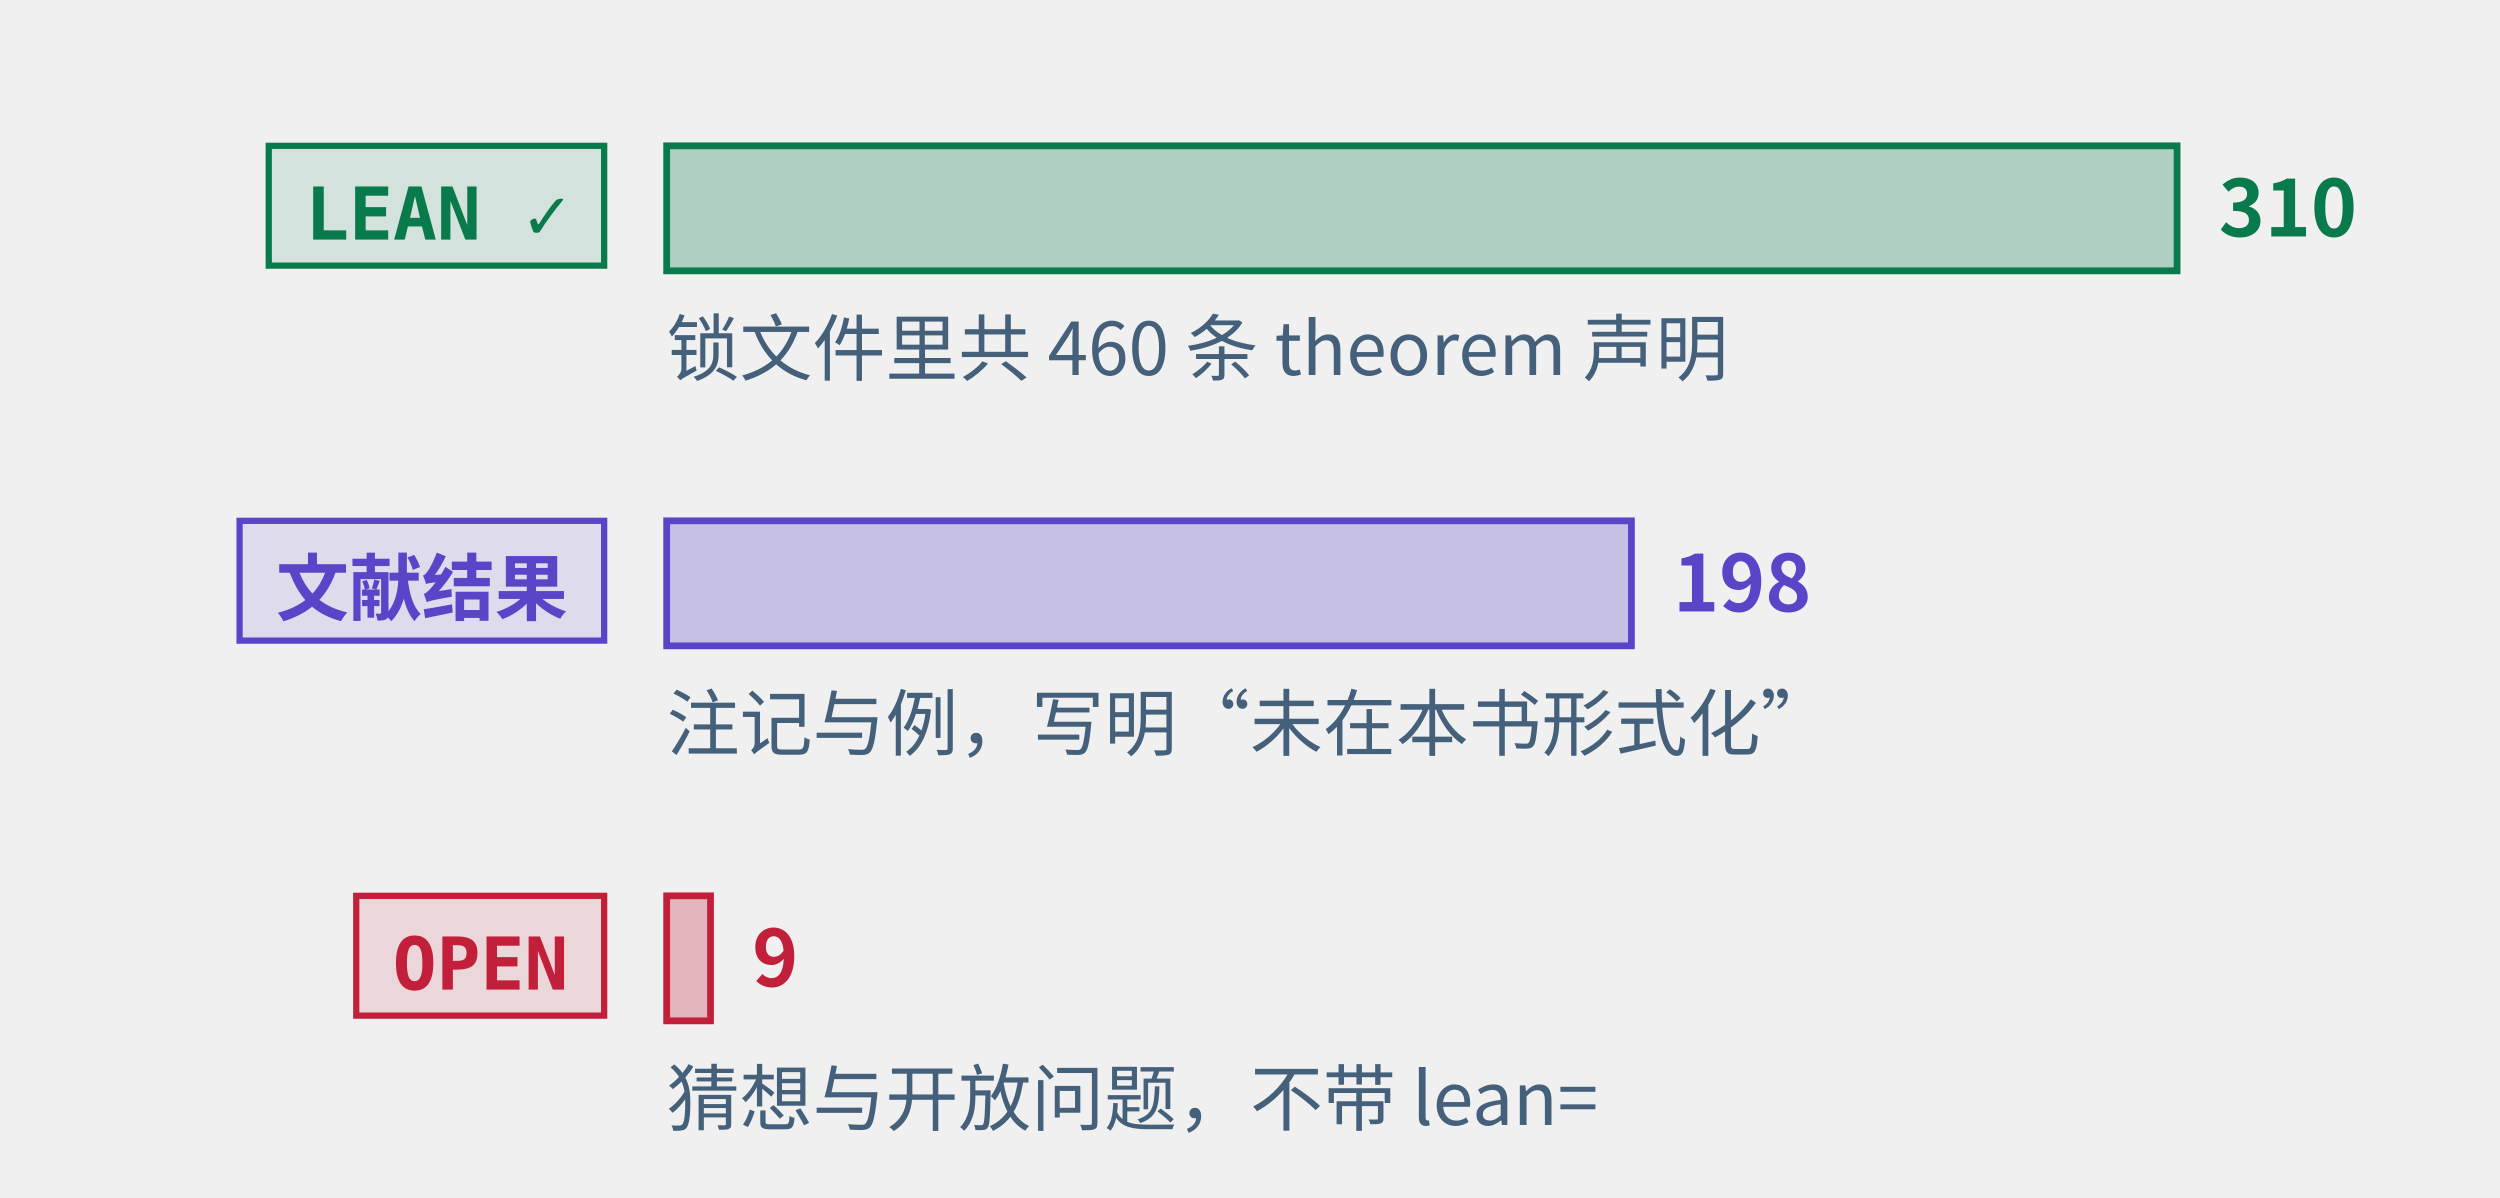
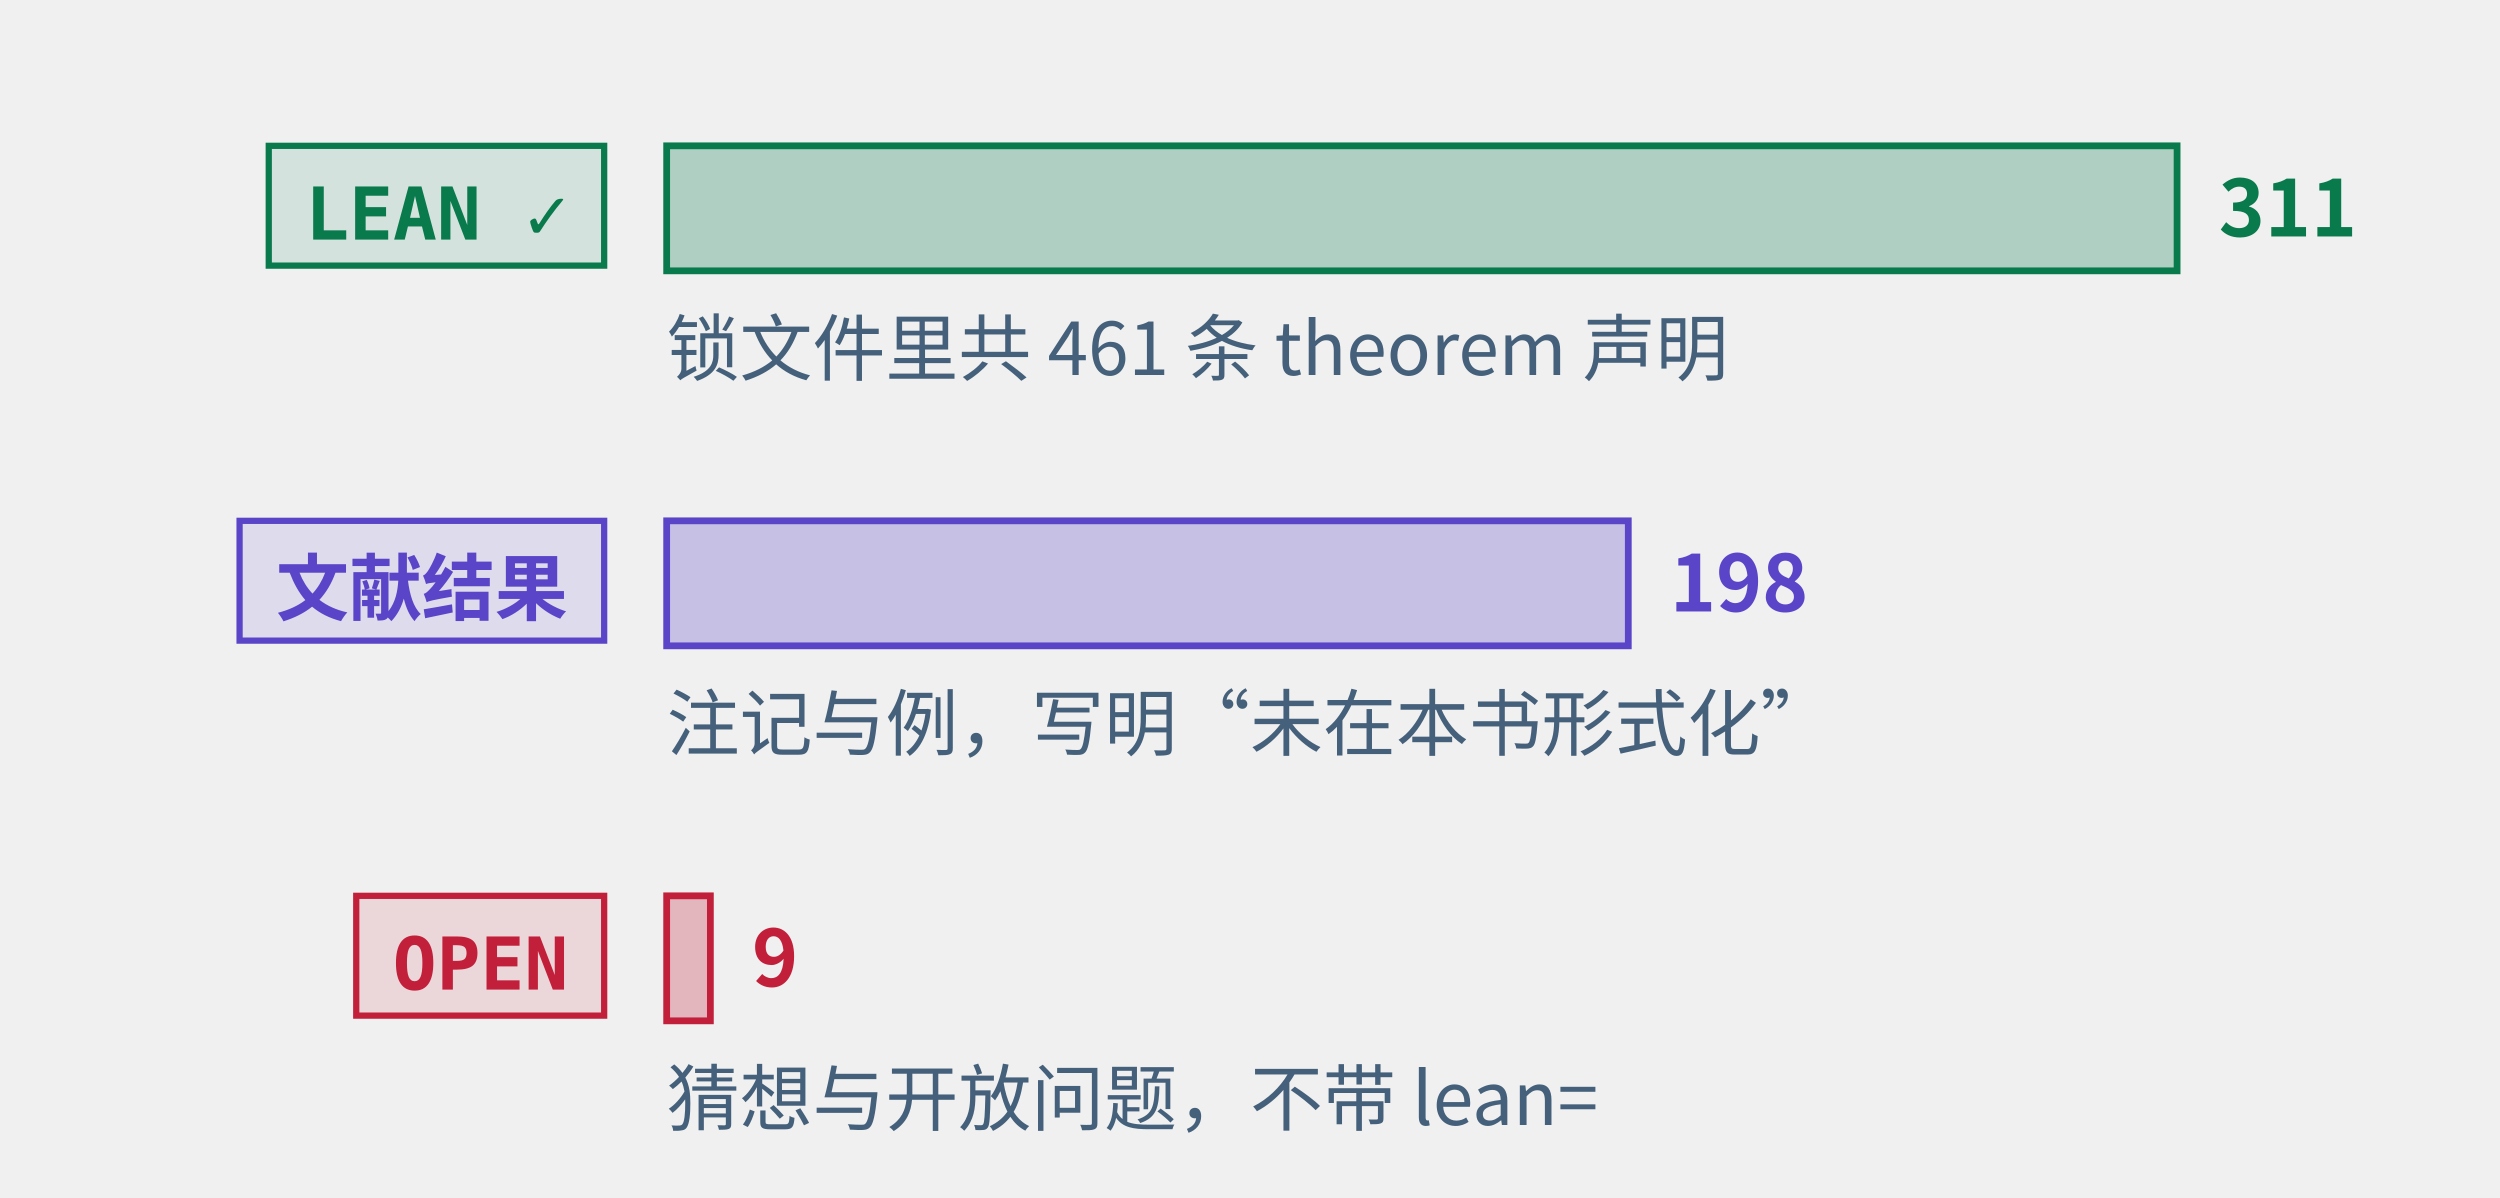
<svg xmlns="http://www.w3.org/2000/svg" class="tr-fig" data-tr-fig="prelude-three-tiers" data-lang="zh" viewBox="0 0 480 230" width="480" height="230" font-family="'Noto Sans SC', 'Noto Sans CJK SC', 'Source Sans 3', 'PingFang SC', 'Microsoft YaHei', system-ui, sans-serif" role="img" aria-label="三条横条，各配一个标签。最上面一条绿色，标签 LEAN ✓，是带 Lean 引用的定理、引理、命题与推论的条数，最长；中间一条紫色，标签“文献结果”，是标明文献结果的注记与例的条数；最下面一条红色，标签 OPEN，是开放猜想与开放问题的条数，很短。每条横条末端写着条数，绿色一条下面另注锁文件里 theorem 声明的条数。">
  <style>.ts-ink{stroke:#0b1622}.tf-ink{fill:#0b1622}.ts-dim{stroke:#45607a}.tf-dim{fill:#45607a}.ts-faint{stroke:#9db3c4}.tf-faint{fill:#9db3c4}.ts-edge{stroke:#b9d0dd}.tf-edge{fill:#b9d0dd}.ts-hot{stroke:#5f9bb5}.tf-hot{fill:#5f9bb5}.ts-bg{stroke:#ffffff}.tf-bg{fill:#ffffff}.ts-panel{stroke:#eef5f9}.tf-panel{fill:#eef5f9}.ts-sheet{stroke:#f7fbfd}.tf-sheet{fill:#f7fbfd}.ts-cyan{stroke:#007c8a}.tf-cyan{fill:#007c8a}.ts-magenta{stroke:#b0128f}.tf-magenta{fill:#b0128f}.ts-amber{stroke:#946200}.tf-amber{fill:#946200}.ts-violet{stroke:#5a45c8}.tf-violet{fill:#5a45c8}.ts-ok{stroke:#087a4c}.tf-ok{fill:#087a4c}.ts-warn{stroke:#c21f3a}.tf-warn{fill:#c21f3a}.ts-blue{stroke:#1d5fd0}.tf-blue{fill:#1d5fd0}.ts-orange{stroke:#b85410}.tf-orange{fill:#b85410}.ts-sigma{stroke:#28405a}.tf-sigma{fill:#28405a}@media (prefers-color-scheme:dark){.ts-ink{stroke:#d4efff}.tf-ink{fill:#d4efff}.ts-dim{stroke:#6f8ea5}.tf-dim{fill:#6f8ea5}.ts-faint{stroke:#34506a}.tf-faint{fill:#34506a}.ts-edge{stroke:#143049}.tf-edge{fill:#143049}.ts-hot{stroke:#1f5d7c}.tf-hot{fill:#1f5d7c}.ts-bg{stroke:#03060c}.tf-bg{fill:#03060c}.ts-panel{stroke:#07101b}.tf-panel{fill:#07101b}.ts-sheet{stroke:#050c16}.tf-sheet{fill:#050c16}.ts-cyan{stroke:#19f0ff}.tf-cyan{fill:#19f0ff}.ts-magenta{stroke:#ff2fd0}.tf-magenta{fill:#ff2fd0}.ts-amber{stroke:#ffc83d}.tf-amber{fill:#ffc83d}.ts-violet{stroke:#9d8cff}.tf-violet{fill:#9d8cff}.ts-ok{stroke:#46ffb2}.tf-ok{fill:#46ffb2}.ts-warn{stroke:#ff5064}.tf-warn{fill:#ff5064}.ts-blue{stroke:#2a7bff}.tf-blue{fill:#2a7bff}.ts-orange{stroke:#ff8a3c}.tf-orange{fill:#ff8a3c}.ts-sigma{stroke:#cfe3ff}.tf-sigma{fill:#cfe3ff}}</style>
  <rect x="51.6" y="28" width="64.4" height="23" class="ts-ok tf-ok" stroke-width="1.2" fill-opacity="0.12" />
  <text class="tf-ok tr-fig-mono" x="58.6" y="46" font-size="14" font-family="'JetBrains Mono', 'DejaVu Sans Mono', ui-monospace, Menlo, Consolas, monospace" font-weight="600">LEAN ✓</text>
  <rect x="128" y="28" width="290" height="24" class="ts-ok tf-ok" stroke-width="1.3" fill-opacity="0.28" />
-   <text class="tf-ok" x="426" y="45.4" font-size="15" font-weight="600">310</text>
+   <text class="tf-ok" x="426" y="45.4" font-size="15" font-weight="600">311</text>
  <rect x="46" y="100" width="70" height="23" class="ts-violet tf-violet" stroke-width="1.2" fill-opacity="0.12" />
  <text class="tf-violet tr-fig-mono" x="53" y="118" font-size="14" font-family="'JetBrains Mono', 'DejaVu Sans Mono', ui-monospace, Menlo, Consolas, monospace" font-weight="600">文献结果</text>
-   <rect x="128" y="100" width="185.23" height="24" class="ts-violet tf-violet" stroke-width="1.3" fill-opacity="0.28" />
-   <text class="tf-violet" x="321.23" y="117.4" font-size="15" font-weight="600">198</text>
+   <rect x="128" y="100" width="184.63" height="24" class="ts-violet tf-violet" stroke-width="1.3" fill-opacity="0.28" />
+   <text class="tf-violet" x="320.63" y="117.4" font-size="15" font-weight="600">198</text>
  <rect x="68.4" y="172" width="47.6" height="23" class="ts-warn tf-warn" stroke-width="1.2" fill-opacity="0.12" />
  <text class="tf-warn tr-fig-mono" x="75.4" y="190" font-size="14" font-family="'JetBrains Mono', 'DejaVu Sans Mono', ui-monospace, Menlo, Consolas, monospace" font-weight="600">OPEN</text>
-   <rect x="128" y="172" width="8.42" height="24" class="ts-warn tf-warn" stroke-width="1.3" fill-opacity="0.28" />
-   <text class="tf-warn" x="144.42" y="189.4" font-size="15" font-weight="600">9</text>
-   <text class="tf-dim" x="128" y="72" font-size="14">锁文件里共 460 条 theorem 声明</text>
+   <rect x="128" y="172" width="8.39" height="24" class="ts-warn tf-warn" stroke-width="1.3" fill-opacity="0.28" />
+   <text class="tf-warn" x="144.39" y="189.4" font-size="15" font-weight="600">9</text>
+   <text class="tf-dim" x="128" y="72" font-size="14">锁文件里共 461 条 theorem 声明</text>
  <text class="tf-dim" x="128" y="144" font-size="14">注记与例，写明“未在本书形式化”</text>
  <text class="tf-dim" x="128" y="216" font-size="14">猜想与开放问题，不带 lean=</text>
</svg>
